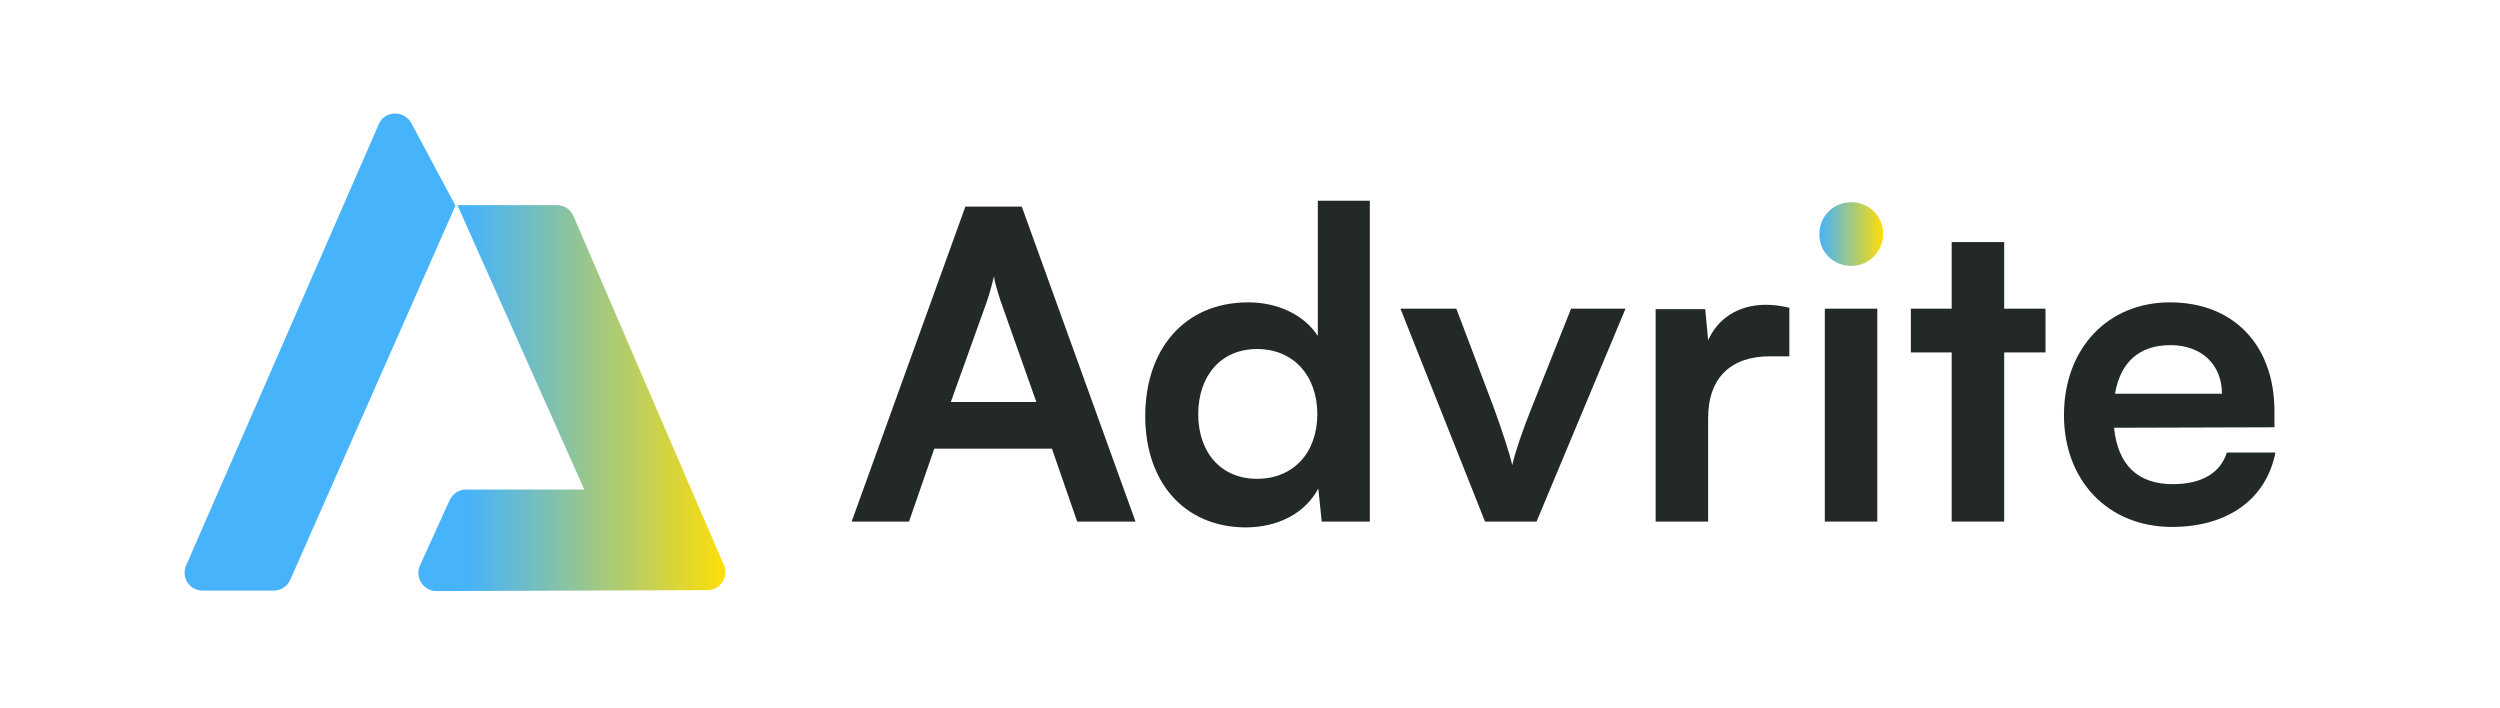
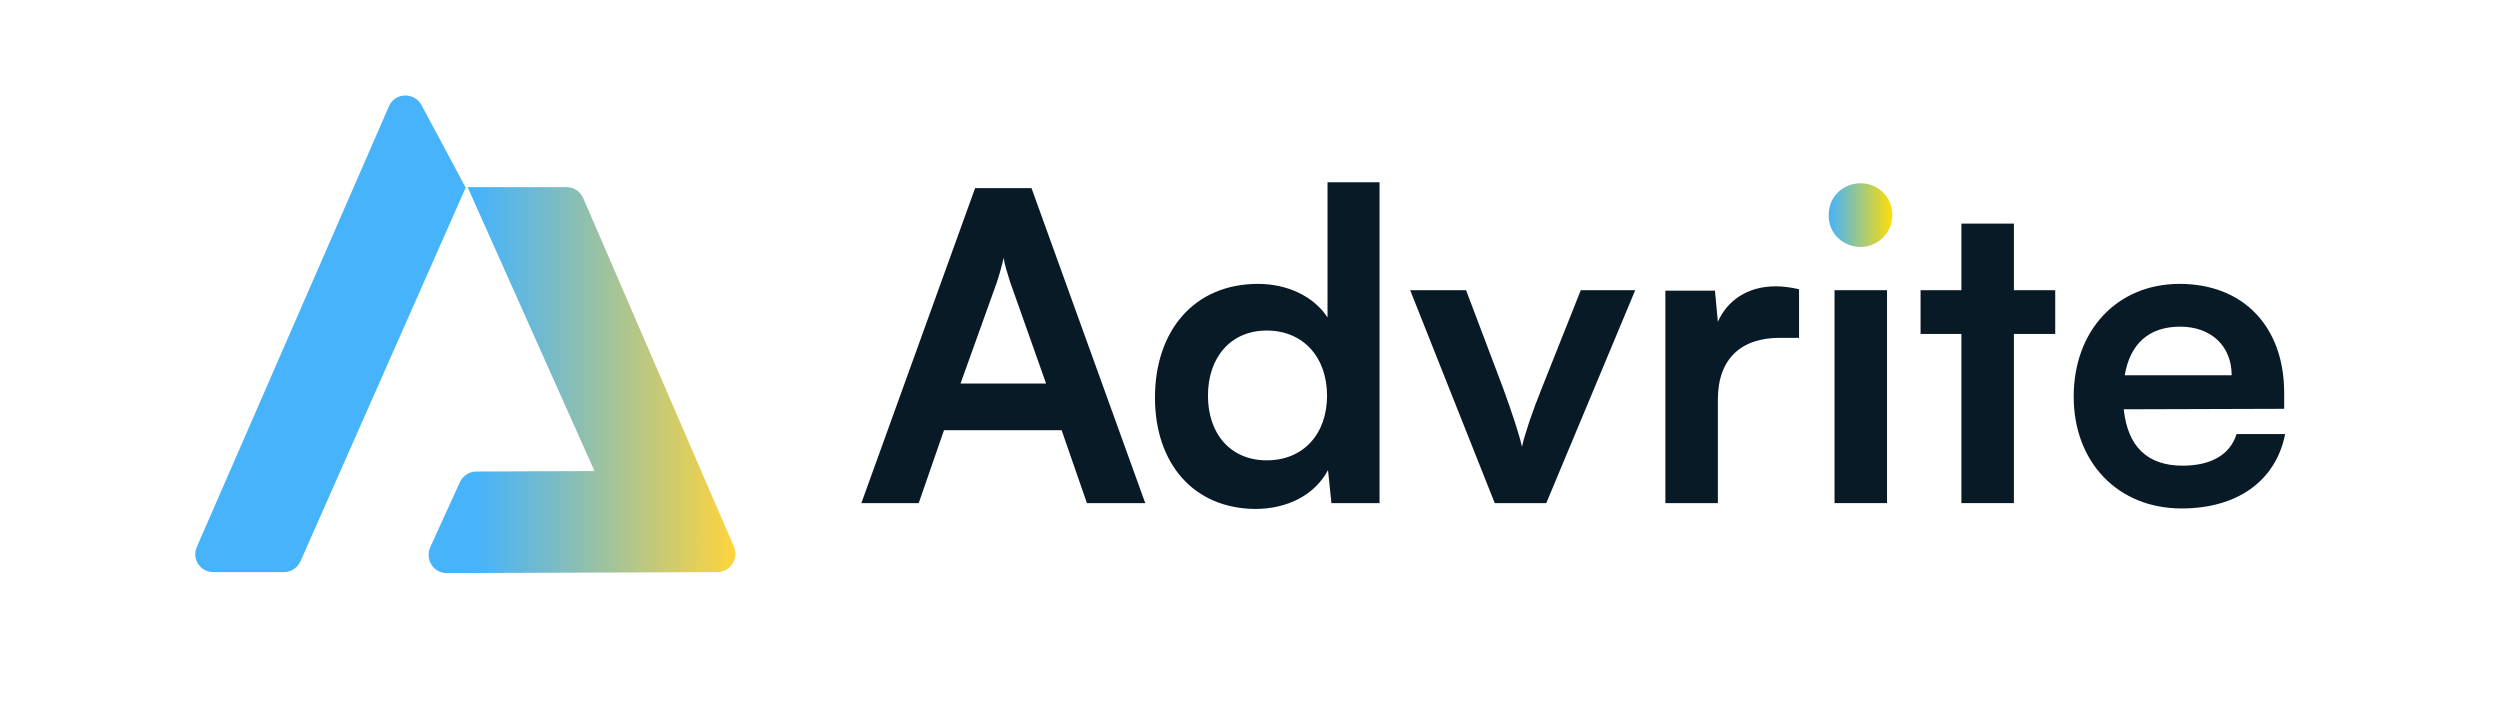
<svg xmlns="http://www.w3.org/2000/svg" version="1.0" id="Layer_1" x="0px" y="0px" viewBox="0 0 514.3 145.6" style="enable-background:new 0 0 514.3 145.6;" xml:space="preserve">
  <style type="text/css">
- 	.st0{fill:#232828;}
+ 	.st0{fill:#081A26;}
	.st1{fill:url(#SVGID_1_);}
- 	.st2{fill:url(#SVGID_00000099630843626075058480000018421243206532199565_);}
+ 	.st2{fill:url(#SVGID_00000161600426332730268440000013671347397015183272_);}
</style>
  <g>
-     <path class="st0" d="M175.2,107.3l23.4-64.8h11.6l23.4,64.8h-12l-5.2-15h-24.2l-5.2,15H175.2z M195.6,82.7h17.6l-7.4-20.9   c-0.5-1.7-1.2-3.6-1.3-5c-0.3,1.2-0.8,3.2-1.4,5L195.6,82.7z" />
-     <path class="st0" d="M235.6,85.6c0-13.7,8-23.4,21.2-23.4c6.1,0,11.5,2.6,14.3,6.9V41.3h10.7v66h-9.9l-0.7-6.8c-2.7,5.1-8.3,8-15,8   C243.5,108.4,235.6,99.1,235.6,85.6z M271,85.2c0-7.9-4.9-13.4-12.4-13.4c-7.5,0-12.1,5.6-12.1,13.4s4.6,13.3,12.1,13.3   C266.1,98.5,271,93.1,271,85.2z" />
-     <path class="st0" d="M288.1,63.5h11.5l7.6,20.1c1.9,5.2,3.4,9.8,3.9,12.1c0.6-2.7,2.2-7.4,4.1-12.1l8-20.1h11.2l-18.3,43.8h-10.6   L288.1,63.5z" />
-     <path class="st0" d="M368.1,73.3h-4c-7.8,0-12.7,4.2-12.7,12.7v21.3h-10.8V63.6h10.2l0.6,6.4c1.9-4.3,6-7.3,11.9-7.3   c1.5,0,3,0.2,4.8,0.6V73.3z" />
-     <linearGradient id="SVGID_1_" gradientUnits="userSpaceOnUse" x1="374.205" y1="48.182" x2="387.326" y2="48.182">
+     <path class="st0" d="M177.2,103.5l23.4-64.8h11.6l23.4,64.8h-12l-5.2-15h-24.2l-5.2,15H177.2z M197.6,78.9h17.6L207.8,58   c-0.5-1.7-1.2-3.6-1.3-5c-0.3,1.2-0.8,3.2-1.4,5L197.6,78.9z" />
+     <path class="st0" d="M237.6,81.8c0-13.7,8-23.4,21.2-23.4c6.1,0,11.5,2.6,14.3,6.9V37.5h10.7v66h-9.9l-0.7-6.8c-2.7,5.1-8.3,8-15,8   C245.5,104.6,237.6,95.3,237.6,81.8z M273,81.4c0-7.9-4.9-13.4-12.4-13.4s-12.1,5.6-12.1,13.4s4.6,13.3,12.1,13.3   C268.1,94.7,273,89.3,273,81.4z" />
+     <path class="st0" d="M290.1,59.7h11.5l7.6,20.1c1.9,5.2,3.4,9.8,3.9,12.1c0.6-2.7,2.2-7.4,4.1-12.1l8-20.1h11.2l-18.3,43.8h-10.6   L290.1,59.7z" />
+     <path class="st0" d="M370.1,69.5h-4c-7.8,0-12.7,4.2-12.7,12.7v21.3h-10.8V59.8h10.2l0.6,6.4c1.9-4.3,6-7.3,11.9-7.3   c1.5,0,3,0.2,4.8,0.6V69.5z" />
+     <linearGradient id="SVGID_1_" gradientUnits="userSpaceOnUse" x1="376.126" y1="76.25" x2="389.247" y2="76.25" gradientTransform="matrix(1 0 0 1 0 -32)">
      <stop offset="0" style="stop-color:#47B3FA" />
      <stop offset="0.217" style="stop-color:#6BBCCA" />
      <stop offset="0.709" style="stop-color:#C6D151" />
      <stop offset="1" style="stop-color:#FEDE07" />
    </linearGradient>
-     <path class="st1" d="M380.9,54.7c3.5,0,6.5-2.9,6.5-6.6c0-3.6-2.9-6.5-6.5-6.5c-3.7,0-6.6,2.8-6.6,6.5   C374.2,51.8,377.1,54.7,380.9,54.7z" />
-     <rect x="375.4" y="63.5" class="st0" width="10.8" height="43.8" />
-     <path class="st0" d="M401.5,107.3V72.5h-8.4v-9h8.4V49.8h10.8v13.7h8.5v9h-8.5v34.8H401.5z" />
-     <path class="st0" d="M424.6,85.4c0-13.7,9-23.2,21.8-23.2c13.1,0,21.5,8.8,21.5,22.4v3.3l-33,0.1c0.8,7.7,4.9,11.6,12.1,11.6   c5.9,0,9.8-2.3,11.1-6.5h10c-1.9,9.6-9.8,15.3-21.3,15.3C433.7,108.4,424.6,98.9,424.6,85.4z M435.1,81h22c0-6-4.2-10-10.6-10   C440.1,71,436.2,74.5,435.1,81z" />
+     <path class="st1" d="M382.8,50.8c3.5,0,6.5-2.9,6.5-6.6c0-3.6-2.9-6.5-6.5-6.5c-3.7,0-6.6,2.8-6.6,6.5   C376.1,47.9,379,50.8,382.8,50.8z" />
+     <rect x="377.4" y="59.7" class="st0" width="10.8" height="43.8" />
+     <path class="st0" d="M403.5,103.5V68.7h-8.4v-9h8.4V46h10.8v13.7h8.5v9h-8.5v34.8H403.5z" />
+     <path class="st0" d="M426.6,81.6c0-13.7,9-23.2,21.8-23.2c13.1,0,21.5,8.8,21.5,22.4v3.3l-33,0.1c0.8,7.7,4.9,11.6,12.1,11.6   c5.9,0,9.8-2.3,11.1-6.5h10c-1.9,9.6-9.8,15.3-21.3,15.3C435.7,104.6,426.6,95.1,426.6,81.6z M437.1,77.2h22c0-6-4.2-10-10.6-10   S438.2,70.7,437.1,77.2z" />
  </g>
  <g>
    <g>
-       <linearGradient id="SVGID_00000173129913909945261060000016221257879576601767_" gradientUnits="userSpaceOnUse" x1="37.934" y1="72.472" x2="149.262" y2="72.472">
+       <linearGradient id="SVGID_00000111170833589895495270000005281030291929501066_" gradientUnits="userSpaceOnUse" x1="49.88" y1="-197.987" x2="160.988" y2="-197.987" gradientTransform="matrix(1 0 0 -1 -9.7079 -129.2135)">
        <stop offset="0.523" style="stop-color:#47B3FA" />
-         <stop offset="0.627" style="stop-color:#6BBCCA" />
-         <stop offset="0.861" style="stop-color:#C6D151" />
-         <stop offset="1" style="stop-color:#FEDE07" />
+         <stop offset="0.653" style="stop-color:#75BBCA" />
+         <stop offset="0.948" style="stop-color:#EAD051" />
+         <stop offset="1" style="stop-color:#FFD43B" />
      </linearGradient>
-       <path style="fill:url(#SVGID_00000173129913909945261060000016221257879576601767_);" d="M148.9,116.2l-6.7-15.5h0L118,44.5    c-0.6-1.4-1.9-2.3-3.4-2.3H94.1l26.1,58.5l-24.3,0c-1.5,0-2.8,0.9-3.4,2.2l-6.1,13.4c-1.1,2.5,0.7,5.3,3.4,5.3l55.7-0.2    C148.2,121.4,150,118.7,148.9,116.2z M84.6,25.3c-1.5-2.7-5.5-2.6-6.7,0.3l-39.6,90.7c-1.1,2.5,0.7,5.2,3.4,5.2h14.6    c1.5,0,2.8-0.9,3.4-2.2l34-77L84.6,25.3z" />
+       <path style="fill:url(#SVGID_00000111170833589895495270000005281030291929501066_);" d="M151,112.5L144.3,97l0,0L120,40.8    c-0.6-1.4-1.9-2.3-3.4-2.3H96.2l26.1,58.4L98,97c-1.5,0-2.8,0.9-3.4,2.2l-6.1,13.4c-1.1,2.5,0.7,5.3,3.4,5.3l55.7-0.2    C150.2,117.7,152,114.9,151,112.5z M86.7,21.6c-1.5-2.7-5.5-2.6-6.7,0.3l-39.5,90.6c-1.1,2.5,0.7,5.2,3.4,5.2h14.5    c1.5,0,2.8-0.9,3.4-2.2l34-76.9L86.7,21.6z" />
    </g>
  </g>
</svg>
